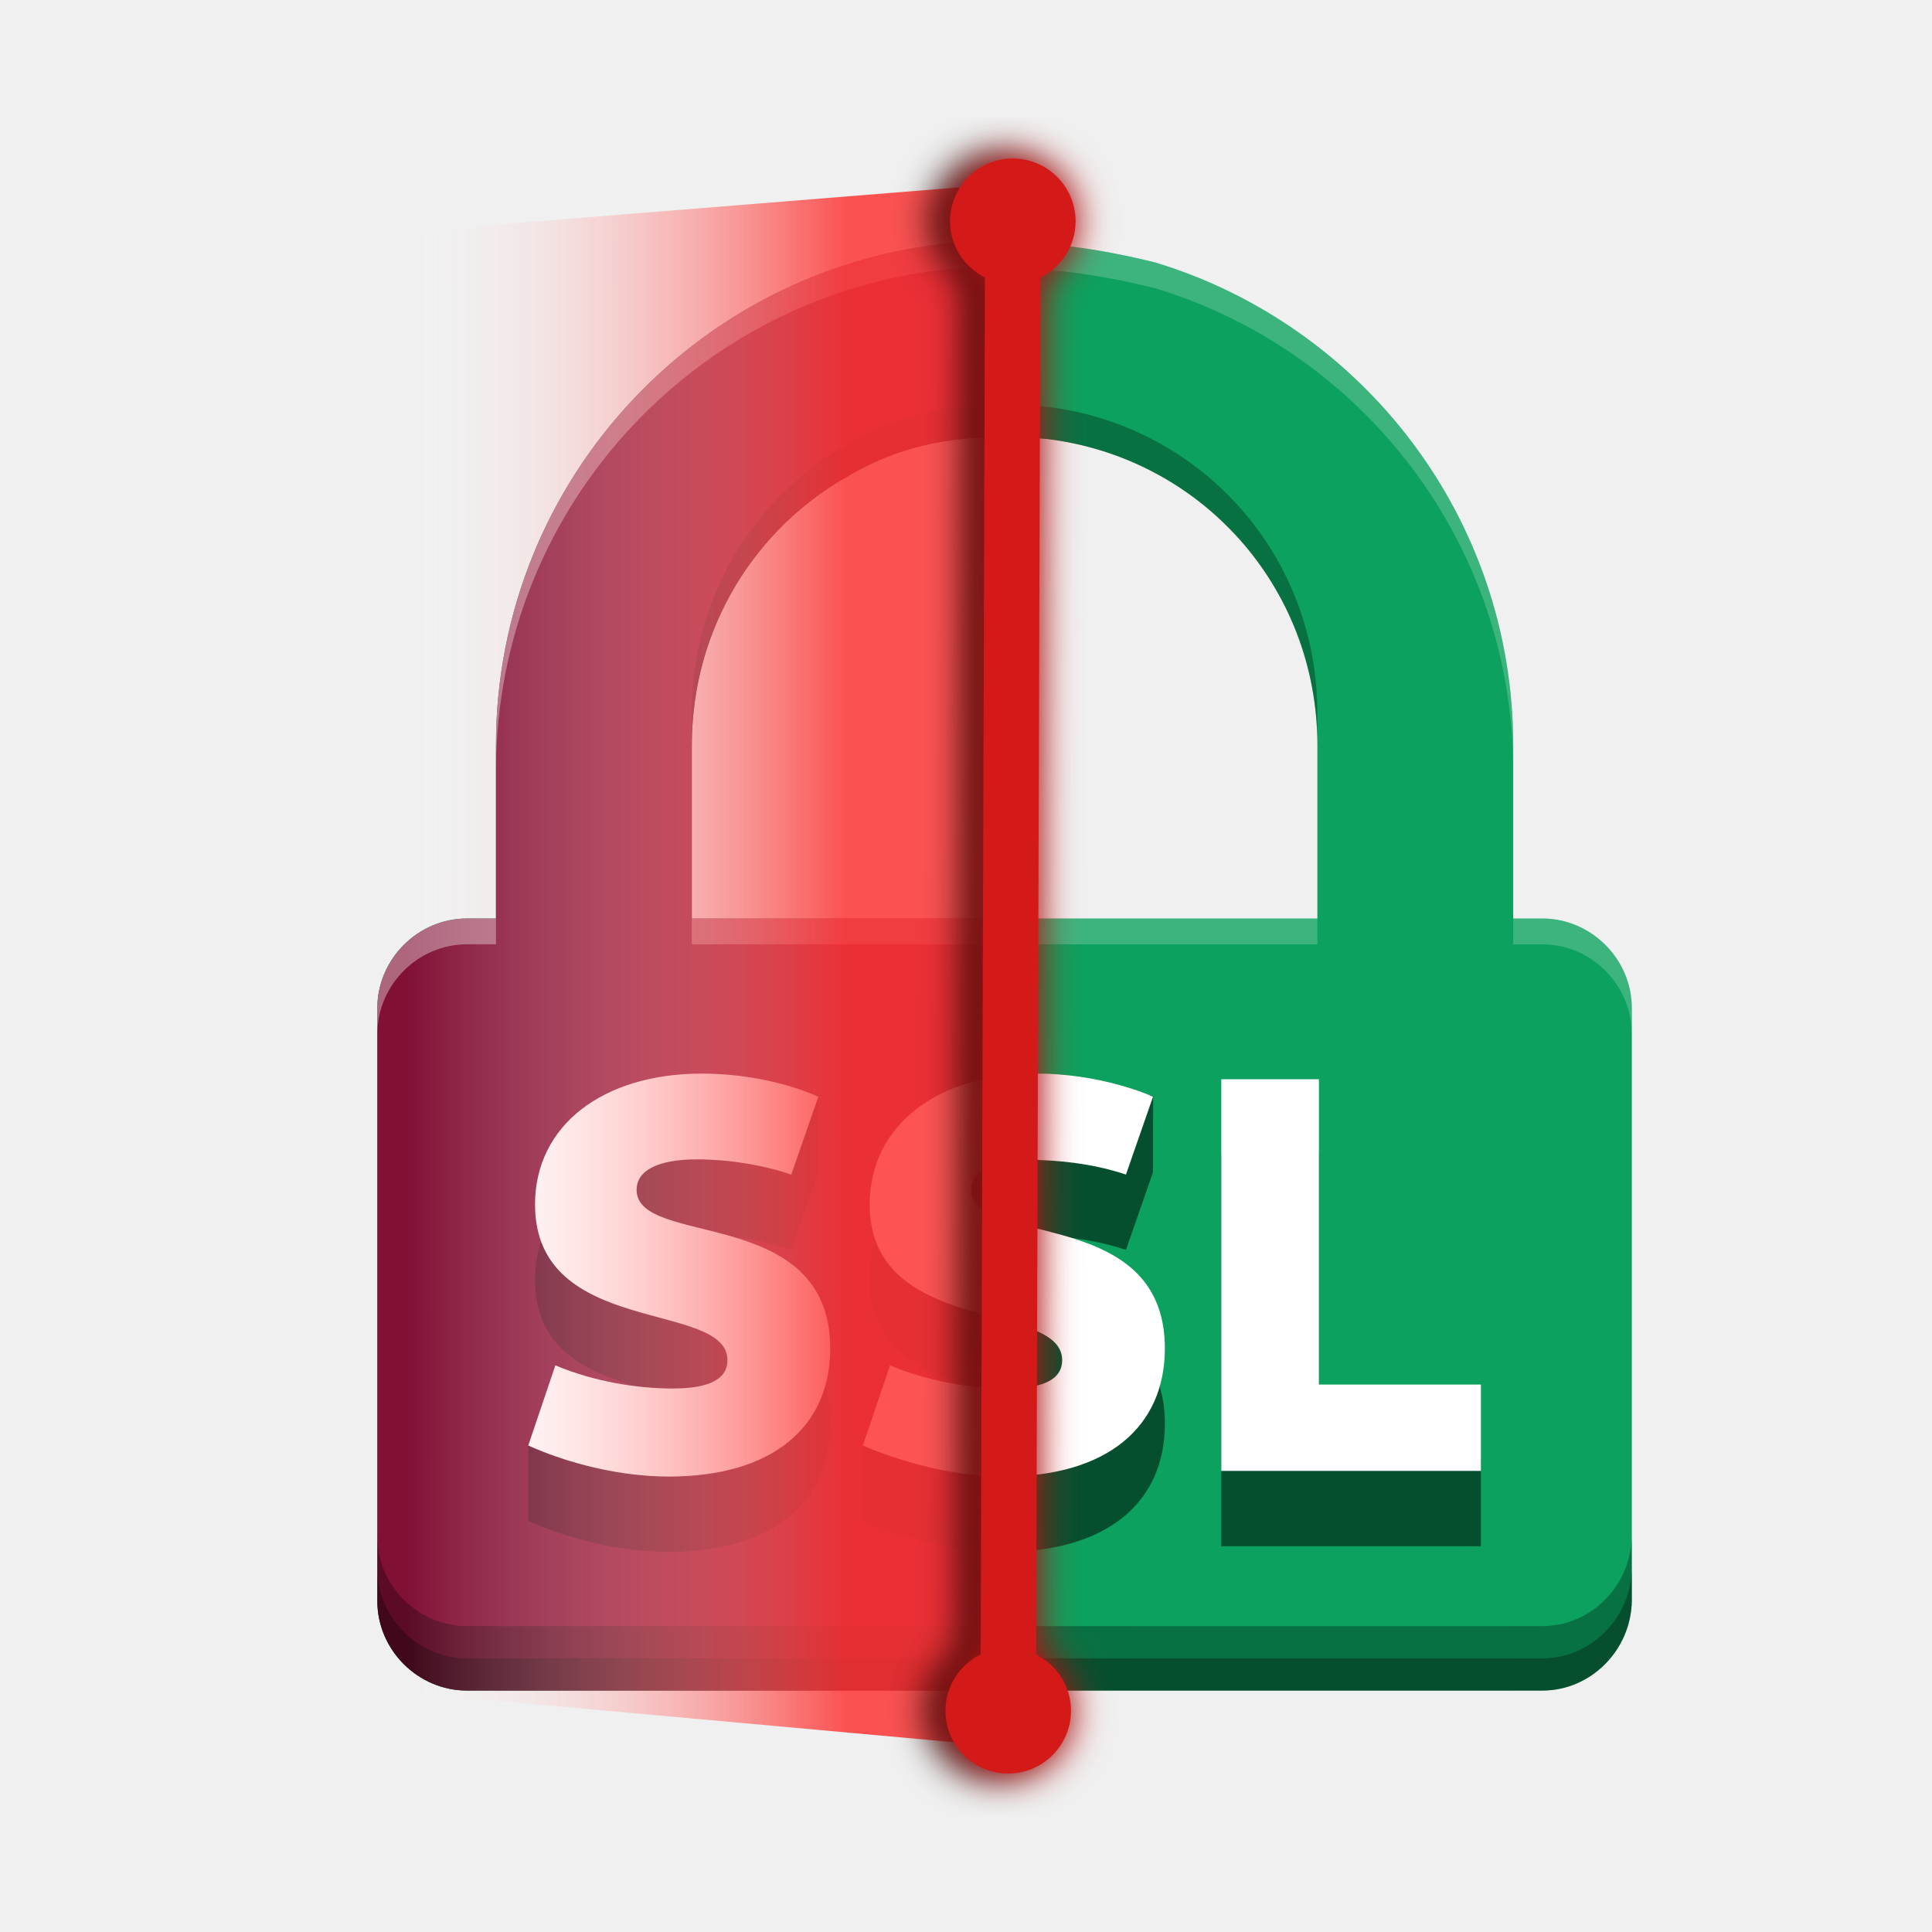
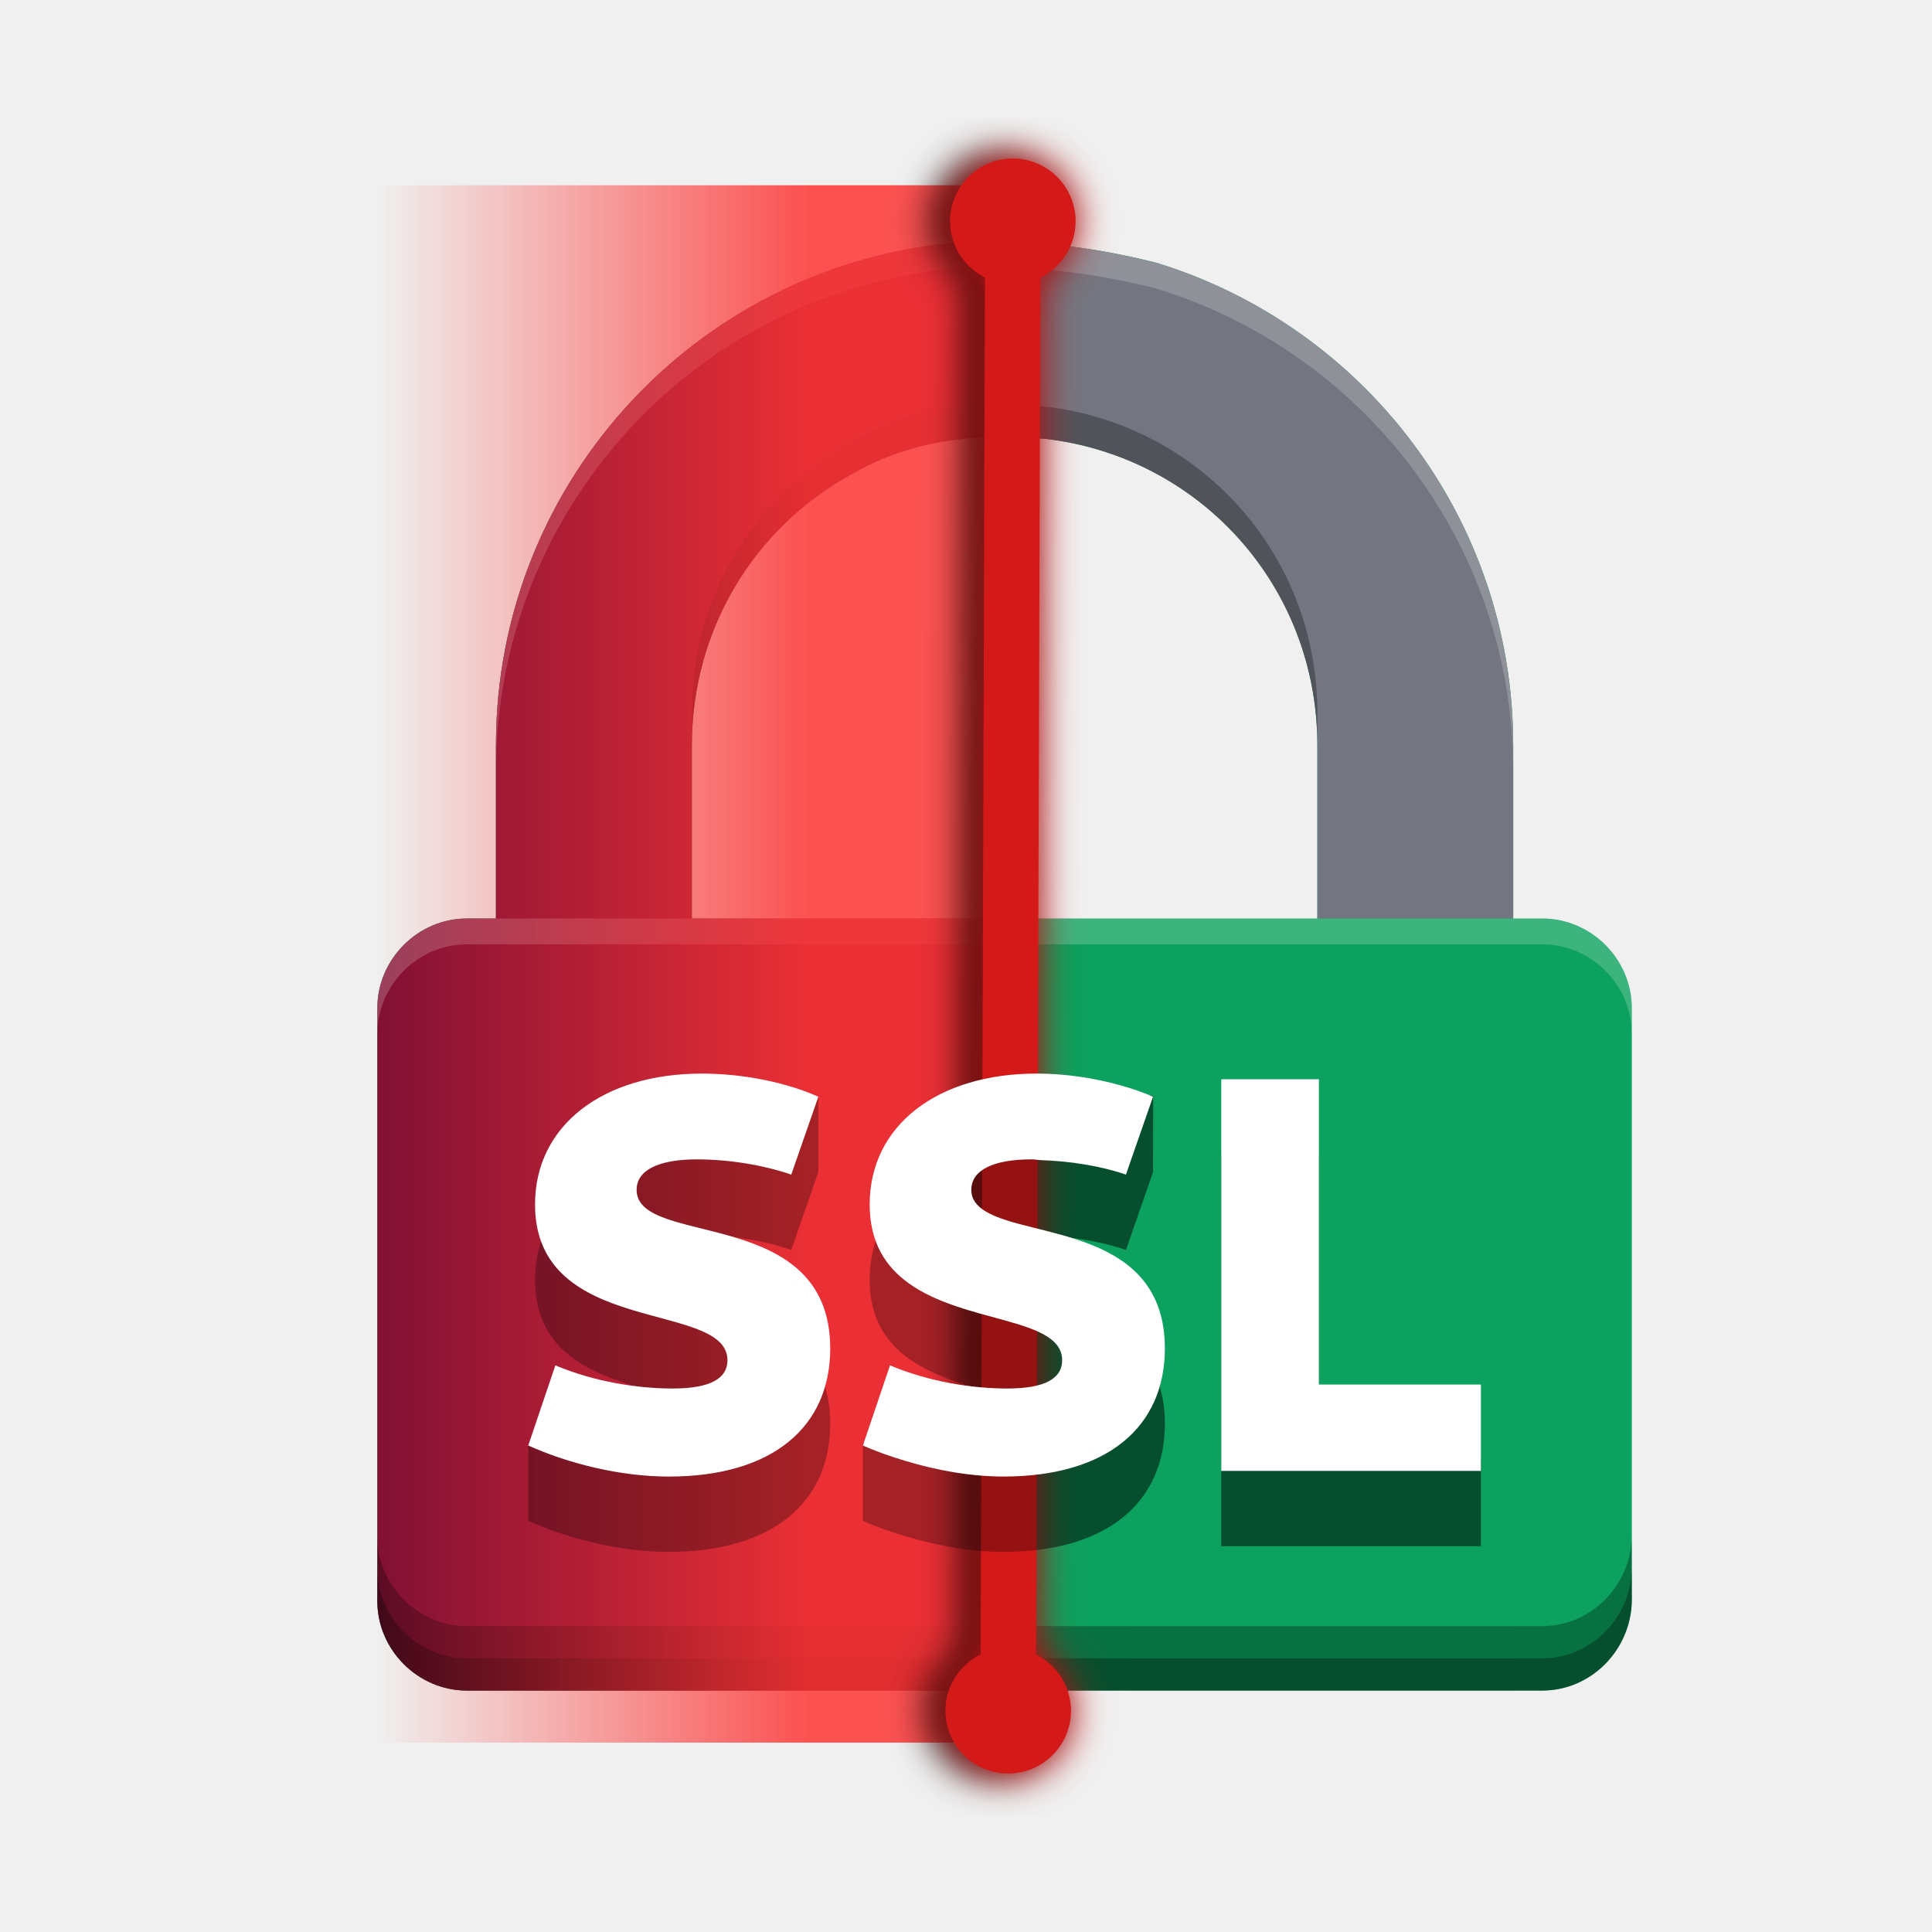
<svg xmlns="http://www.w3.org/2000/svg" width="512" height="512" version="1.1" viewBox="0 0 135.47 135.47">
  <defs>
-     <linearGradient id="b" x1="969.23" x2="969.23" y1="1072.3" y2="817.88" gradientTransform="matrix(0 -.11981 .12095 0 -70.424 184.23)" gradientUnits="userSpaceOnUse">
+     <linearGradient id="b" x1="969.23" x2="969.23" y1="1050.6" y2="800.25" gradientTransform="matrix(0 -.11981 .12095 0 -70.424 184.23)" gradientUnits="userSpaceOnUse">
      <stop stop-color="#fd3535" offset="0" />
-       <stop stop-color="#fff" stop-opacity="0" offset="1" />
+       <stop stop-color="#fd3535" stop-opacity="0" offset="1" />
    </linearGradient>
    <filter id="a" x="-.026" y="-.364" width="1.051" height="1.727" color-interpolation-filters="sRGB">
      <feGaussianBlur stdDeviation="1.293" />
    </filter>
  </defs>
  <path d="m67.824 16.95c-18.455 1.204-33.048 16.547-33.048 35.308v12.147h-2.039c-3.429 0-6.277 2.849-6.277 6.277v41.586c0 3.428 2.853 6.272 6.277 6.272h2.039v3e-3h13.734v-3e-3h30.756v3e-3h26.839v-3e-3h2.042c3.425 0 6.211-2.848 6.275-6.272v-41.587c0-3.425-2.846-6.277-6.275-6.277h-2.042v-12.147c0-15.959-10.564-29.434-25.078-33.848l-4.52e-4 -4.52e-4c-3.818-0.944-7.994-1.615-13.202-1.459zm5.526 13.825c10.788 1.282 19.023 10.325 19.023 21.483v12.147l-43.862-4.51e-4v-12.147c0-8.211 4.456-15.284 11.109-18.958 4.465-2.614 9.056-2.908 13.73-2.525z" fill="#0ca15e" stroke-width=".854" style="font-feature-settings:normal;font-variant-alternates:normal;font-variant-caps:normal;font-variant-east-asian:normal;font-variant-ligatures:normal;font-variant-numeric:normal;font-variant-position:normal;font-variation-settings:normal;inline-size:0;isolation:auto;mix-blend-mode:normal;shape-margin:0;shape-padding:0;text-decoration-color:#000000;text-decoration-line:none;text-decoration-style:solid;text-indent:0;text-orientation:mixed;text-transform:none;white-space:normal" />
+   <path transform="scale(.26459)" d="m263.54 63.982c-2.344-0.02-4.744 0.006-7.205 0.08l-2e-3 -2e-3c-69.749 4.552-124.9 62.539-124.9 133.45v45.908l51.91-2e-3v-45.908c0-31.034 16.843-57.765 41.986-71.65 12.657-7.41 25.58-9.888 38.703-10.053 4.374-0.055 8.771 0.148 13.188 0.51v2e-3c40.773 4.846 71.896 39.022 71.896 81.193v45.908l51.9-2e-3v-45.908c0-60.316-39.927-111.24-94.781-127.93l-2e-3 -2e-3c-12.626-3.122-26.286-5.455-42.691-5.594z" fill="#737680" style="font-feature-settings:normal;font-variant-alternates:normal;font-variant-caps:normal;font-variant-east-asian:normal;font-variant-ligatures:normal;font-variant-numeric:normal;font-variant-position:normal;font-variation-settings:normal;inline-size:0;isolation:auto;mix-blend-mode:normal;shape-margin:0;shape-padding:0;text-decoration-color:#000000;text-decoration-line:none;text-decoration-style:solid;text-indent:0;text-orientation:mixed;text-transform:none;white-space:normal" />
  <path d="m49.229 80.559c-6.965 0-11.713 3.641-11.713 9.181 0 9.339 13.493 6.689 13.493 10.923 0 1.266-1.186 1.979-3.837 1.979-2.493 0-7.401-0.138-10.132-1.286v5.282c2.81 1.266 6.45 2.178 9.853 2.178 7.282 0 11.32-3.482 11.32-8.983 0-10.092-13.575-7.045-13.575-11.121 0-1.385 1.543-2.137 4.234-2.137 2.216 0 4.671 0.396 6.61 1.069l1.899-5.461v-5.282c-2.061-0.694-5.878 3.658-8.153 3.658zm23.466 0c-6.965 0-11.714 3.641-11.714 9.181 0 2.693 1.139 4.37 2.736 5.522 3.942 2.842 10.76 2.388 10.76 5.401 0 1.266-1.188 1.979-3.839 1.979-2.493 0-5.501-0.475-8.232-1.623l-1.899 0.337v5.282c0.918 0.414 1.942 0.768 3 1.086 2.181 0.657 4.563 1.091 6.855 1.091 7.282 0 11.318-3.482 11.318-8.983 0-8.417-9.418-7.705-12.551-9.598-0.623-0.377-1.021-0.847-1.021-1.523 0-1.385 1.542-2.137 4.233-2.137 0.217 0 0.447 0.048 0.668 0.055 2.034 0.069 4.191 0.407 5.941 1.014l1.9-5.461 0.008-5.325c-1.87-0.535-6.18 3.702-8.161 3.702zm12.94 0.397v27.464h18.205v-6.056h-11.358v-21.409z" fill="#087142" stroke-width=".854" />
  <path d="m69.067 16.93c-0.409 0.002-0.822 0.008-1.243 0.02-18.455 1.204-33.048 16.547-33.048 35.308v12.147h-2.039c-3.429 0-6.277 2.849-6.277 6.277v41.586c0 3.428 2.853 6.272 6.277 6.272h2.039v3e-3h13.734v-3e-3h20.558v-54.136h-20.557v-12.147c0-8.211 4.456-15.284 11.109-18.958 3.094-1.811 6.248-2.506 9.448-2.635z" fill="#811035" stroke-width=".854" style="font-feature-settings:normal;font-variant-alternates:normal;font-variant-caps:normal;font-variant-east-asian:normal;font-variant-ligatures:normal;font-variant-numeric:normal;font-variant-position:normal;font-variation-settings:normal;inline-size:0;isolation:auto;mix-blend-mode:normal;shape-margin:0;shape-padding:0;text-decoration-color:#000000;text-decoration-line:none;text-decoration-style:solid;text-indent:0;text-orientation:mixed;text-transform:none;white-space:normal" />
-   <path d="m69.73 16.93c-0.62-0.005-1.255 0.001-1.906 0.021-18.455 1.204-33.048 16.547-33.048 35.308v1.808c0-18.761 14.593-34.103 33.048-35.308 5.209-0.156 9.384 0.515 13.202 1.459l9.03e-4 4.52e-4c14.514 4.414 25.077 17.889 25.077 33.848v-1.808c0-15.959-10.563-29.434-25.077-33.848l-9.03e-4 -4.51e-4c-3.341-0.826-6.955-1.443-11.296-1.48zm-21.22 47.475v1.808l43.862 4.52e-4v-1.808zm-15.774 9.03e-4c-3.429 0-6.277 2.849-6.277 6.277v1.808c0-3.428 2.848-6.277 6.277-6.277h2.039v-1.808zm73.367 0v1.808h2.042c3.429 0 6.274 2.852 6.274 6.277v-1.808c0-3.425-2.845-6.277-6.274-6.277z" fill="#fff" opacity=".2" stroke-width=".854" style="font-feature-settings:normal;font-variant-alternates:normal;font-variant-caps:normal;font-variant-east-asian:normal;font-variant-ligatures:normal;font-variant-numeric:normal;font-variant-position:normal;font-variation-settings:normal;inline-size:0;isolation:auto;mix-blend-mode:normal;shape-margin:0;shape-padding:0;text-decoration-color:#000000;text-decoration-line:none;text-decoration-style:solid;text-indent:0;text-orientation:mixed;text-transform:none;white-space:normal" />
+   <path transform="scale(.26459)" d="m263.54 63.986c-2.344-0.02-4.742 0.004-7.203 0.078-69.749 4.552-124.9 62.537-124.9 133.44v6.832c0-70.906 55.155-128.89 124.9-133.44 19.686-0.591 35.466 1.945 49.895 5.514h0.004c54.855 16.682 94.777 67.612 94.777 127.93v-6.832c0-60.316-39.923-111.24-94.777-127.93l-0.004-0.002c-12.626-3.122-26.285-5.454-42.691-5.592zm-134.49 179.43v0.004h-5.322c-12.96 0-23.725 10.768-23.725 23.725v6.832c0-12.956 10.765-23.725 23.725-23.725h7.707v-0.004l269.58 0.002v0.002h7.719c12.96 0 23.713 10.779 23.713 23.723v-6.832c0-12.943-10.753-23.723-23.713-23.723h-6.551v-0.002l-273.13-0.002z" fill="#fff" opacity=".2" stroke-width="3.779" style="font-feature-settings:normal;font-variant-alternates:normal;font-variant-caps:normal;font-variant-east-asian:normal;font-variant-ligatures:normal;font-variant-numeric:normal;font-variant-position:normal;font-variation-settings:normal;inline-size:0;isolation:auto;mix-blend-mode:normal;shape-margin:0;shape-padding:0;text-decoration-color:#000000;text-decoration-line:none;text-decoration-style:solid;text-indent:0;text-orientation:mixed;text-transform:none;white-space:normal" />
  <path d="m26.459 107.75v4.519c0 3.428 2.853 6.272 6.277 6.272h2.039v3e-3h13.734v-3e-3h30.755v3e-3h26.839v-3e-3h2.042c3.425 0 6.211-2.848 6.274-6.272v-4.519c-0.064 3.424-2.849 6.272-6.274 6.272h-2.042v3e-3h-26.839v-3e-3h-30.755v3e-3h-13.734v-3e-3h-2.039c-3.425 0-6.277-2.844-6.277-6.272z" opacity=".3" stroke-width=".854" style="font-feature-settings:normal;font-variant-alternates:normal;font-variant-caps:normal;font-variant-east-asian:normal;font-variant-ligatures:normal;font-variant-numeric:normal;font-variant-position:normal;font-variation-settings:normal;inline-size:0;isolation:auto;mix-blend-mode:normal;shape-margin:0;shape-padding:0;text-decoration-color:#000000;text-decoration-line:none;text-decoration-style:solid;text-indent:0;text-orientation:mixed;text-transform:none;white-space:normal" />
-   <path d="m49.229 80.559c-6.965 0-11.713 3.641-11.713 9.181 0 9.339 13.493 6.689 13.493 10.923 0 1.266-1.186 1.979-3.837 1.979-2.493 0-7.401-0.138-10.132-1.286v5.282c2.81 1.266 6.45 2.178 9.853 2.178 7.282 0 11.32-3.482 11.32-8.983 0-10.092-13.575-7.045-13.575-11.121 0-1.385 1.543-2.137 4.234-2.137 2.216 0 4.671 0.396 6.61 1.069l1.899-5.461v-5.282c-2.061-0.694-5.878 3.658-8.153 3.658zm23.466 0c-6.965 0-11.714 3.641-11.714 9.181 0 2.693 1.139 4.37 2.736 5.522 3.942 2.842 10.76 2.388 10.76 5.401 0 1.266-1.188 1.979-3.839 1.979-2.493 0-5.501-0.475-8.232-1.623l-1.899 0.337v5.282c0.918 0.414 1.942 0.768 3 1.086 2.181 0.657 4.563 1.091 6.855 1.091 7.282 0 11.318-3.482 11.318-8.983 0-8.417-9.418-7.705-12.551-9.598-0.623-0.377-1.021-0.847-1.021-1.523 0-1.385 1.542-2.137 4.233-2.137 0.217 0 0.447 0.048 0.668 0.055 2.034 0.069 4.191 0.407 5.941 1.014l1.9-5.461 0.008-5.325c-1.87-0.535-6.18 3.702-8.161 3.702zm12.94 0.397v27.464h18.205v-6.056h-11.358v-21.409z" opacity=".3" stroke-width=".854" />
  <path d="m69.86 28.381c-3.472 0.044-6.892 0.699-10.241 2.66-6.653 3.674-11.109 10.746-11.109 18.958v2.259c0-8.211 4.456-15.284 11.109-18.958 4.465-2.614 9.056-2.908 13.73-2.525 10.788 1.282 19.023 10.325 19.023 21.483v-2.259c0-11.158-8.235-20.201-19.023-21.483-1.169-0.096-2.331-0.149-3.489-0.135zm-43.401 81.628v2.259c0 3.428 2.853 6.272 6.277 6.272h2.039v3e-3h13.734v-3e-3h30.755v3e-3h26.839v-3e-3h2.042c3.425 0 6.211-2.848 6.274-6.272v-2.259c-0.064 3.424-2.849 6.272-6.274 6.272h-2.042v3e-3h-26.839v-3e-3h-30.755v3e-3h-13.734v-3e-3h-2.039c-3.425 0-6.277-2.844-6.277-6.272z" opacity=".3" stroke-width=".854" style="font-feature-settings:normal;font-variant-alternates:normal;font-variant-caps:normal;font-variant-east-asian:normal;font-variant-ligatures:normal;font-variant-numeric:normal;font-variant-position:normal;font-variation-settings:normal;inline-size:0;isolation:auto;mix-blend-mode:normal;shape-margin:0;shape-padding:0;text-decoration-color:#000000;text-decoration-line:none;text-decoration-style:solid;text-indent:0;text-orientation:mixed;text-transform:none;white-space:normal" />
-   <path d="m69.632 16.93c-0.59-0.004-1.191 0.002-1.809 0.02-18.455 1.204-33.048 16.547-33.048 35.308v1.807c0-18.761 14.593-34.103 33.048-35.307 0.617-0.019 1.219-0.025 1.809-0.021zm-21.122 47.474v1.808h21.122v-1.808zm-15.774 0.001c-3.429 0-6.277 2.849-6.277 6.277v1.807c0-3.428 2.848-6.277 6.277-6.277h2.039v-1.807z" fill="#fff" opacity=".2" stroke-width=".854" style="font-feature-settings:normal;font-variant-alternates:normal;font-variant-caps:normal;font-variant-east-asian:normal;font-variant-ligatures:normal;font-variant-numeric:normal;font-variant-position:normal;font-variation-settings:normal;inline-size:0;isolation:auto;mix-blend-mode:normal;shape-margin:0;shape-padding:0;text-decoration-color:#000000;text-decoration-line:none;text-decoration-style:solid;text-indent:0;text-orientation:mixed;text-transform:none;white-space:normal" />
-   <path d="m49.229 75.278c-6.965 0-11.713 3.641-11.713 9.181 0 9.339 13.493 6.689 13.493 10.923 0 1.266-1.186 1.979-3.837 1.979-2.493 0-5.501-0.475-8.231-1.623l-1.9 5.619c2.81 1.266 6.45 2.178 9.853 2.178 7.282 0 11.32-3.482 11.32-8.983 0-10.092-13.575-7.045-13.575-11.121 0-1.385 1.543-2.137 4.234-2.137 2.216 0 4.671 0.396 6.61 1.069l1.899-5.461c-2.295-1.029-5.343-1.623-8.153-1.623zm23.466 0c-6.965 0-11.714 3.641-11.714 9.181 0 2.693 1.139 4.37 2.736 5.522 3.942 2.842 10.76 2.388 10.76 5.401 0 1.266-1.188 1.979-3.839 1.979-2.493 0-5.501-0.475-8.232-1.623l-0.961 2.842-0.939 2.777c0.918 0.414 1.942 0.768 3 1.086 2.181 0.657 4.563 1.091 6.855 1.091 7.282 0 11.318-3.482 11.318-8.983 0-8.417-9.418-7.705-12.551-9.598-0.623-0.377-1.021-0.847-1.021-1.523 0-1.385 1.542-2.137 4.233-2.137 0.217 0 0.447 0.048 0.668 0.055 2.034 0.069 4.191 0.407 5.941 1.014l1.9-5.461c-0.678-0.304-1.432-0.556-2.215-0.78-1.87-0.535-3.957-0.843-5.937-0.843zm12.94 0.397v27.464h18.205v-6.056h-11.358v-21.409z" fill="#fff" stroke-width=".854" />
-   <path d="m21.05 118.01 49.662 4.498 0.294-109.67-49.423 3.975z" fill="url(#b)" fill-rule="evenodd" opacity=".85" stroke-width=".488" />
+   <path d="m21.05 122.19h49.662l0.294-109.2h-49.423z" fill="url(#b)" fill-rule="evenodd" opacity=".85" stroke-width=".488" />
  <path transform="matrix(0 -1.0694 -1.0694 0 37.042 -4.4309)" d="m-18.663-34.83c-1.616 0.004-3.012 0.948-3.682 2.311l-90.289 0.281c-0.677-1.358-2.079-2.295-3.695-2.29-2.267 6e-3 -4.112 1.859-4.106 4.127 6e-3 2.267 1.861 4.112 4.129 4.106 1.615-0.004 3.012-0.948 3.682-2.31l90.289-0.282c0.677 1.357 2.078 2.294 3.693 2.29 2.267-6e-3 4.113-1.859 4.107-4.127-6e-3 -2.267-1.86-4.112-4.127-4.106z" color="#000000" color-rendering="auto" dominant-baseline="auto" filter="url(#a)" image-rendering="auto" shape-rendering="auto" solid-color="#000000" stop-color="#000000" style="font-feature-settings:normal;font-variant-alternates:normal;font-variant-caps:normal;font-variant-east-asian:normal;font-variant-ligatures:normal;font-variant-numeric:normal;font-variant-position:normal;font-variation-settings:normal;inline-size:0;isolation:auto;mix-blend-mode:normal;shape-margin:0;shape-padding:0;text-decoration-color:#000000;text-decoration-line:none;text-decoration-style:solid;text-indent:0;text-orientation:mixed;text-transform:none;white-space:normal" />
  <path transform="matrix(0 -1.0694 -1.0694 0 37.042 -4.4309)" d="m-18.663-35.888c-1.616 0.004-3.012 0.948-3.682 2.311l-90.289 0.281c-0.677-1.358-2.079-2.295-3.695-2.29-2.267 6e-3 -4.112 1.859-4.106 4.127 6e-3 2.267 1.861 4.112 4.129 4.106 1.615-0.004 3.012-0.948 3.682-2.31l90.289-0.282c0.677 1.357 2.078 2.294 3.693 2.29 2.267-6e-3 4.113-1.859 4.107-4.127-6e-3 -2.267-1.86-4.112-4.127-4.106z" color="#000000" color-rendering="auto" dominant-baseline="auto" fill="#d41919" filter="url(#a)" image-rendering="auto" shape-rendering="auto" solid-color="#000000" stop-color="#000000" style="font-feature-settings:normal;font-variant-alternates:normal;font-variant-caps:normal;font-variant-east-asian:normal;font-variant-ligatures:normal;font-variant-numeric:normal;font-variant-position:normal;font-variation-settings:normal;inline-size:0;isolation:auto;mix-blend-mode:normal;shape-margin:0;shape-padding:0;text-decoration-color:#000000;text-decoration-line:none;text-decoration-style:solid;text-indent:0;text-orientation:mixed;text-transform:none;white-space:normal" />
  <path d="m75.42 15.526c-0.005 1.728-1.014 3.221-2.471 3.938l-0.3 96.552c1.452 0.724 2.454 2.224 2.449 3.951-0.006 2.425-1.988 4.397-4.413 4.391-2.425-6e-3 -4.397-1.99-4.391-4.415 0.005-1.727 1.014-3.221 2.47-3.937l0.301-96.552c-1.452-0.724-2.453-2.222-2.449-3.949 0.006-2.425 1.988-4.398 4.413-4.391 2.425 0.006 4.397 1.989 4.391 4.414z" color="#000000" color-rendering="auto" dominant-baseline="auto" fill="#d41919" image-rendering="auto" shape-rendering="auto" solid-color="#000000" stop-color="#000000" stroke-width="1.069" style="font-feature-settings:normal;font-variant-alternates:normal;font-variant-caps:normal;font-variant-east-asian:normal;font-variant-ligatures:normal;font-variant-numeric:normal;font-variant-position:normal;font-variation-settings:normal;inline-size:0;isolation:auto;mix-blend-mode:normal;shape-margin:0;shape-padding:0;text-decoration-color:#000000;text-decoration-line:none;text-decoration-style:solid;text-indent:0;text-orientation:mixed;text-transform:none;white-space:normal" />
+   <path d="m49.229 80.559c-6.965 0-11.713 3.641-11.713 9.181 0 9.339 13.493 6.689 13.493 10.923 0 1.266-1.186 1.979-3.837 1.979-2.493 0-7.401-0.138-10.132-1.286v5.282c2.81 1.266 6.45 2.178 9.853 2.178 7.282 0 11.32-3.482 11.32-8.983 0-10.092-13.575-7.045-13.575-11.121 0-1.385 1.543-2.137 4.234-2.137 2.216 0 4.671 0.396 6.61 1.069l1.899-5.461v-5.282c-2.061-0.694-5.878 3.658-8.153 3.658zm23.466 0c-6.965 0-11.714 3.641-11.714 9.181 0 2.693 1.139 4.37 2.736 5.522 3.942 2.842 10.76 2.388 10.76 5.401 0 1.266-1.188 1.979-3.839 1.979-2.493 0-5.501-0.475-8.232-1.623l-1.899 0.337v5.282c0.918 0.414 1.942 0.768 3 1.086 2.181 0.657 4.563 1.091 6.855 1.091 7.282 0 11.318-3.482 11.318-8.983 0-8.417-9.418-7.705-12.551-9.598-0.623-0.377-1.021-0.847-1.021-1.523 0-1.385 1.542-2.137 4.233-2.137 0.217 0 0.447 0.048 0.668 0.055 2.034 0.069 4.191 0.407 5.941 1.014l1.9-5.461 0.008-5.325c-1.87-0.535-6.18 3.702-8.161 3.702zm12.94 0.397v27.464h18.205v-6.056h-11.358v-21.409z" opacity=".3" stroke-width=".854" />
+   <path d="m49.229 75.278c-6.965 0-11.713 3.641-11.713 9.181 0 9.339 13.493 6.689 13.493 10.923 0 1.266-1.186 1.979-3.837 1.979-2.493 0-5.501-0.475-8.231-1.623l-1.9 5.619c2.81 1.266 6.45 2.178 9.853 2.178 7.282 0 11.32-3.482 11.32-8.983 0-10.092-13.575-7.045-13.575-11.121 0-1.385 1.543-2.137 4.234-2.137 2.216 0 4.671 0.396 6.61 1.069l1.899-5.461c-2.295-1.029-5.343-1.623-8.153-1.623zm23.466 0c-6.965 0-11.714 3.641-11.714 9.181 0 2.693 1.139 4.37 2.736 5.522 3.942 2.842 10.76 2.388 10.76 5.401 0 1.266-1.188 1.979-3.839 1.979-2.493 0-5.501-0.475-8.232-1.623l-0.961 2.842-0.939 2.777c0.918 0.414 1.942 0.768 3 1.086 2.181 0.657 4.563 1.091 6.855 1.091 7.282 0 11.318-3.482 11.318-8.983 0-8.417-9.418-7.705-12.551-9.598-0.623-0.377-1.021-0.847-1.021-1.523 0-1.385 1.542-2.137 4.233-2.137 0.217 0 0.447 0.048 0.668 0.055 2.034 0.069 4.191 0.407 5.941 1.014l1.9-5.461c-0.678-0.304-1.432-0.556-2.215-0.78-1.87-0.535-3.957-0.843-5.937-0.843zm12.94 0.397v27.464h18.205v-6.056h-11.358v-21.409z" fill="#fff" stroke-width=".854" />
</svg>
